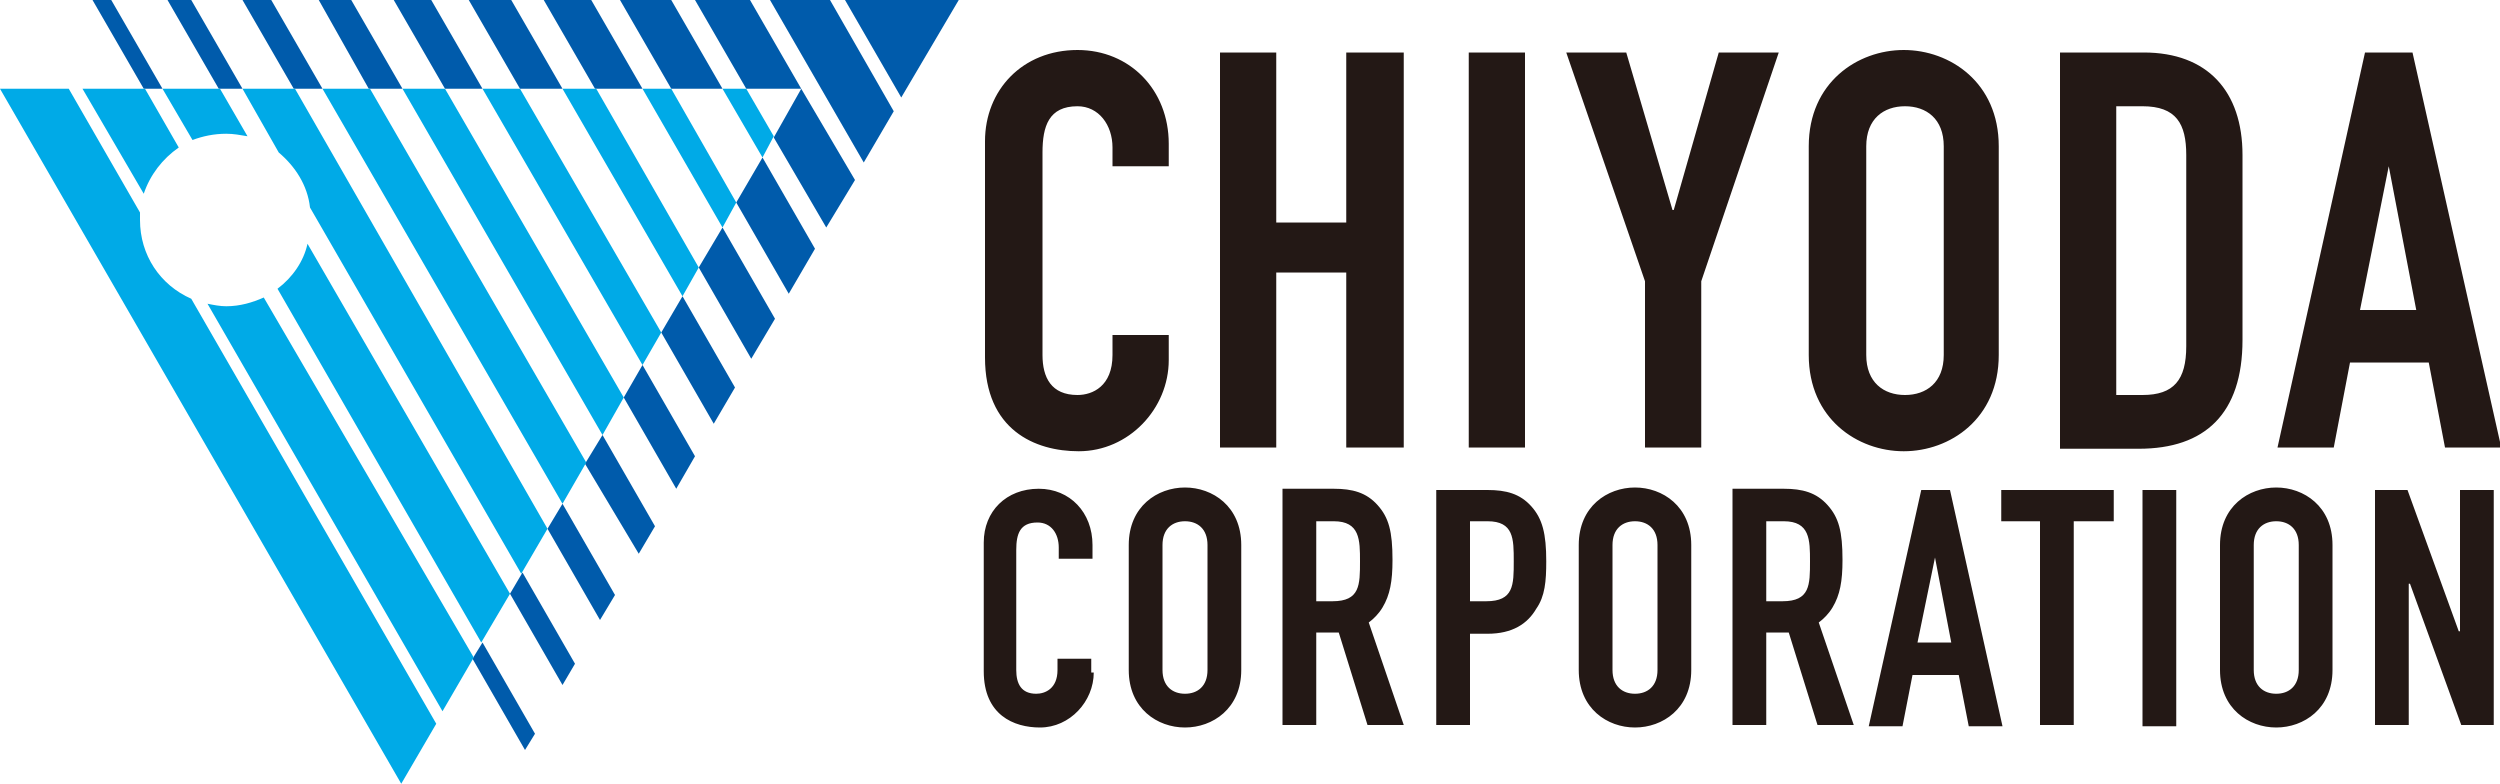
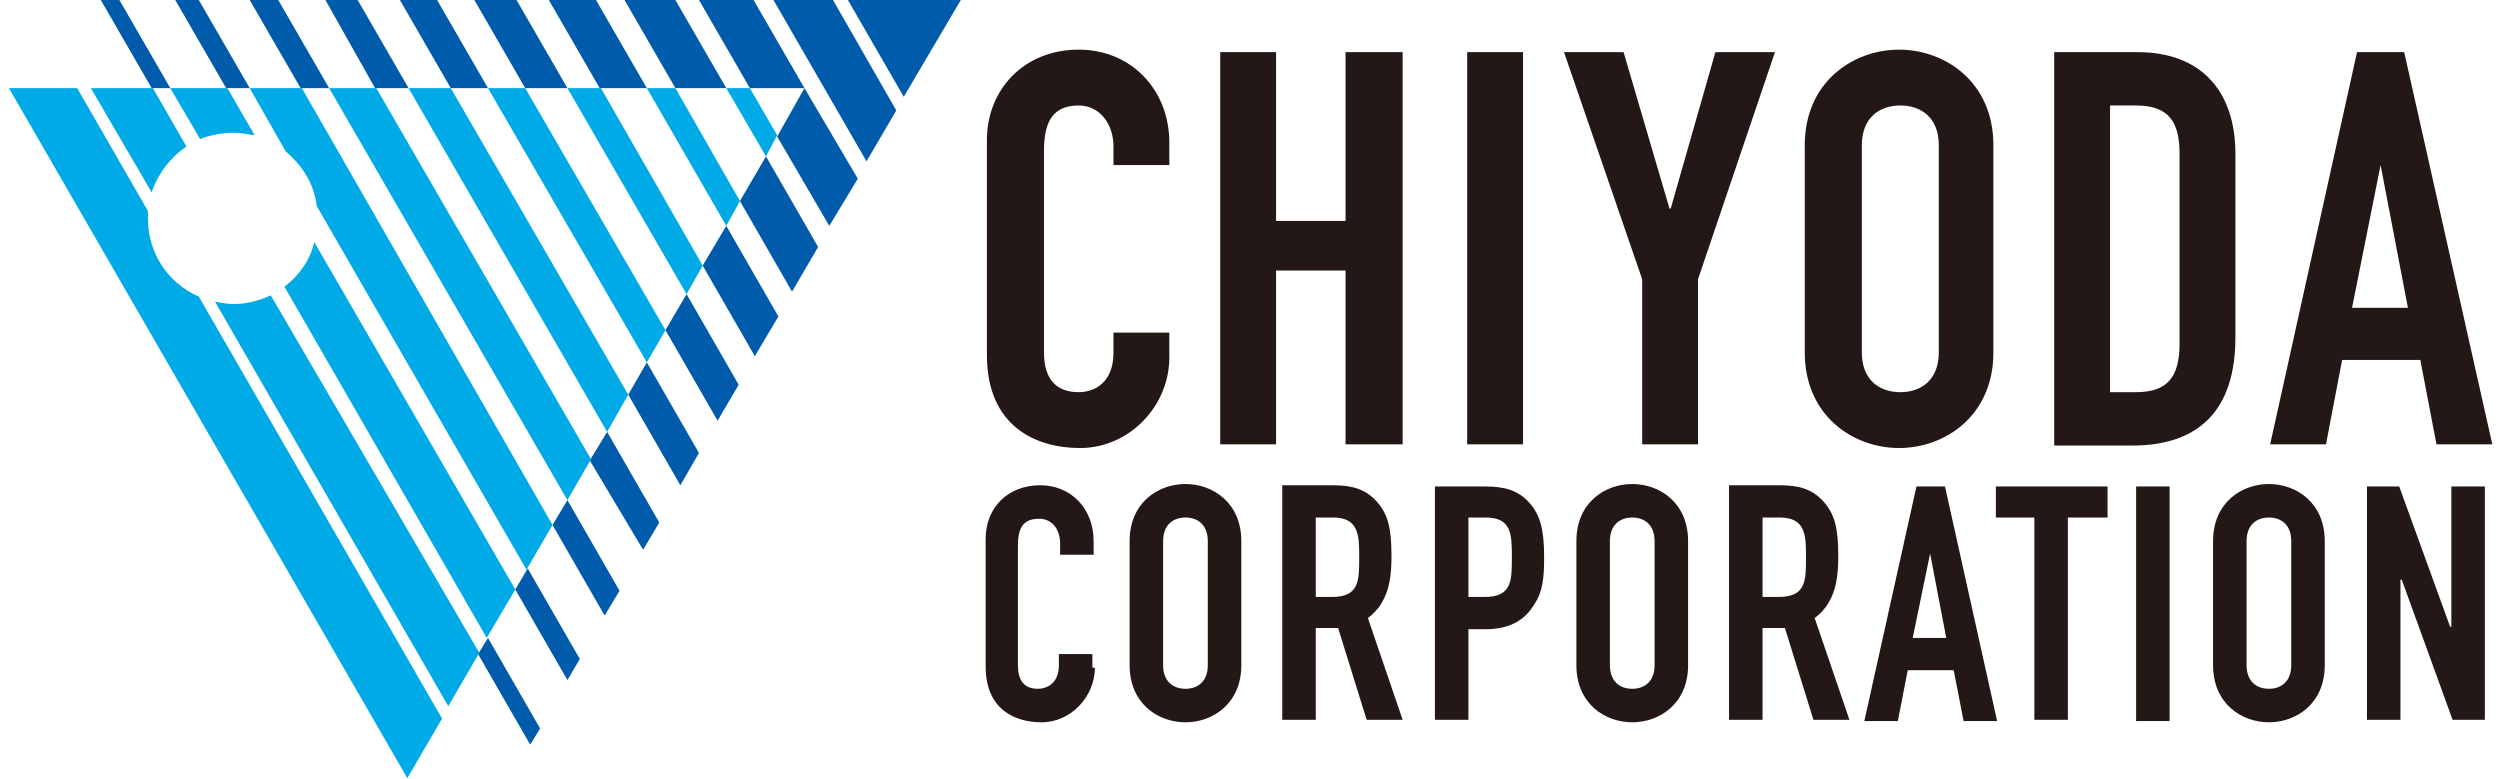
- <svg xmlns="http://www.w3.org/2000/svg" id="レイヤー_1" viewBox="0 0 200 62.7">
+ <svg xmlns="http://www.w3.org/2000/svg" width="151" height="47" id="レイヤー_1" viewBox="0 0 200 62.7">
  <style>.st0{fill:#005bab}.st1{fill:#00aae7}.st2{fill:#231815}</style>
  <path class="st0" d="M76.7 0h-9.1l4.5 7.8zM61.6 0l7.5 13 2.4-4.1L66.4 0zM64.1 7.1L60 0h-4.4l4.1 7.1z" />
  <path class="st0" d="M61.9 11l4.2 7.2 2.3-3.8-4.3-7.3zM57.8 7.1L53.7 0h-4.1l4.1 7.1zM58.9 16.2l4.2 7.3 2.1-3.6-4.2-7.3zM55.9 21.4l4.2 7.3 1.9-3.2-4.2-7.3zM51.4 7.1L47.3 0h-3.8l4.1 7.1zM52.9 26.6l4.2 7.3 1.7-2.9-4.2-7.3zM45 7.1L40.9 0h-3.4l4.1 7.1zM38.6 7.1L34.5 0h-3l4.1 7.1zM49.9 31.8l4.2 7.3 1.5-2.6-4.2-7.3zM32.2 7.1L28.1 0h-2.6l4 7.1zM46.8 37.1l4.3 7.2 1.3-2.2-4.2-7.3zM25.8 7.1L21.7 0h-2.3l4.1 7.1zM43.8 42.3l4.2 7.3 1.2-2-4.2-7.3zM19.4 7.1L15.3 0h-1.9l4.1 7.1zM40.8 47.5l4.2 7.3 1-1.7-4.2-7.3zM11.5 7.1H13L8.9 0H7.4zM37.8 52.7L42 60l.8-1.3-4.2-7.3z" />
  <path class="st1" d="M38.6 7.1l12.8 22.1 1.5-2.6L41.6 7.1zM18.1 24.5c-.5 0-1-.1-1.5-.2l18.8 32.6 2.5-4.3-16.8-28.8c-.9.4-1.9.7-3 .7M18.1 10.7c.6 0 1.1.1 1.7.2l-2.2-3.8H13l2.4 4.1c.8-.3 1.7-.5 2.7-.5M11.2 17.6V17L5.5 7.1H0l32.1 55.6 2.8-4.8-19.6-34c-2.5-1.1-4.1-3.5-4.1-6.3M25.8 7.1L45 40.3l1.9-3.3L29.6 7.1zM45 7.1l9.6 16.6 1.3-2.3-8.2-14.3zM22.2 23.1l16.3 28.3 2.3-3.9-16.2-28c-.3 1.4-1.2 2.7-2.4 3.6M32.2 7.1l16 27.7 1.7-3L35.6 7.1zM51.4 7.1l6.4 11.1 1.1-2-5.2-9.1zM59.7 7.1h-1.9l3.2 5.5.9-1.7zM19.4 7.1l2.9 5.1c1.3 1.1 2.3 2.6 2.5 4.4l16.9 29.3 2.1-3.6L23.6 7.1h-4.2zM14.3 11.8l-2.7-4.7h-5l4.9 8.4c.5-1.5 1.5-2.8 2.8-3.7" />
  <path class="st2" d="M93.5 28.8c0 3.9-3.2 7.3-7.2 7.3-3.5 0-7.5-1.7-7.5-7.5V11.3c0-4.1 3-7.3 7.4-7.3 4.2 0 7.3 3.2 7.3 7.5v1.8H89v-1.5c0-1.8-1.1-3.3-2.8-3.3-2.3 0-2.8 1.6-2.8 3.7v16.2c0 1.8.7 3.2 2.8 3.2 1.2 0 2.8-.7 2.8-3.2v-1.6h4.5v2zM97.6 4.2h4.5v13.6h5.6V4.2h4.6v31.6h-4.6v-14h-5.6v14h-4.5zM117.5 4.2h4.5v31.6h-4.5zM131.6 22.5l-6.3-18.3h4.8l3.7 12.6h.1l3.6-12.6h4.8l-6.2 18.3v13.3h-4.5zM144.7 11.7c0-5.1 3.9-7.7 7.6-7.7 3.7 0 7.6 2.6 7.6 7.7v16.7c0 5.1-3.9 7.7-7.6 7.7-3.7 0-7.6-2.6-7.6-7.7V11.7zm4.6 16.7c0 2.2 1.4 3.2 3.1 3.2s3.1-1 3.1-3.2V11.7c0-2.2-1.4-3.2-3.1-3.2s-3.1 1-3.1 3.2v16.7zM164.8 4.2h6.7c5.1 0 7.9 3.1 7.9 8.2v14.8c0 5.9-3 8.7-8.3 8.7h-6.3V4.2zm4.5 27.4h2.1c2.5 0 3.5-1.2 3.5-3.9V12.4c0-2.5-.8-3.9-3.5-3.9h-2.1v23.1zM189.2 4.2h3.8l7.1 31.6h-4.5l-1.3-6.8H188l-1.3 6.8h-4.5l7-31.6zm1.9 9.1l-2.3 11.5h4.5l-2.2-11.5zM87.5 53.8c0 2.3-1.9 4.4-4.3 4.4-2.1 0-4.5-1-4.5-4.5V43.4c0-2.5 1.8-4.3 4.4-4.3 2.5 0 4.3 1.9 4.3 4.5v1.1h-2.7v-.9c0-1.1-.6-2-1.7-2-1.4 0-1.7.9-1.7 2.2v9.6c0 1.1.4 1.9 1.6 1.9.7 0 1.7-.4 1.7-1.9v-.9h2.7v1.1zM90.3 43.6c0-3.1 2.3-4.6 4.5-4.6s4.5 1.5 4.5 4.6v10c0 3.1-2.3 4.6-4.5 4.6s-4.5-1.5-4.5-4.6v-10zm2.7 10c0 1.3.8 1.9 1.8 1.9s1.8-.6 1.8-1.9v-10c0-1.3-.8-1.9-1.8-1.9s-1.8.6-1.8 1.9v10zM114.9 39.2h4.1c1.5 0 2.6.3 3.5 1.3.9 1 1.2 2.2 1.2 4.4 0 1.6-.1 2.8-.8 3.8-.7 1.2-1.9 2-3.9 2h-1.4V58h-2.7V39.2zm2.7 8.9h1.3c2.2 0 2.2-1.3 2.2-3.2 0-1.8 0-3.2-2.1-3.2h-1.4v6.4zM126.3 43.6c0-3.1 2.3-4.6 4.5-4.6s4.5 1.5 4.5 4.6v10c0 3.1-2.3 4.6-4.5 4.6s-4.5-1.5-4.5-4.6v-10zm2.7 10c0 1.3.8 1.9 1.8 1.9s1.8-.6 1.8-1.9v-10c0-1.3-.8-1.9-1.8-1.9s-1.8.6-1.8 1.9v10zM153.7 39.2h2.3l4.2 18.9h-2.7l-.8-4.1H153l-.8 4.1h-2.7l4.2-18.9zm1.1 5.4l-1.4 6.8h2.7l-1.3-6.8zM163.2 41.7h-3.1v-2.5h9v2.5h-3.2V58h-2.7zM171.4 39.2h2.7v18.9h-2.7zM177.6 43.6c0-3.1 2.3-4.6 4.5-4.6s4.5 1.5 4.5 4.6v10c0 3.1-2.3 4.6-4.5 4.6s-4.5-1.5-4.5-4.6v-10zm2.7 10c0 1.3.8 1.9 1.8 1.9s1.8-.6 1.8-1.9v-10c0-1.3-.8-1.9-1.8-1.9s-1.8.6-1.8 1.9v10zM190 39.2h2.6l4.1 11.3h.1V39.2h2.7V58h-2.6l-4.1-11.3h-.1V58H190zM112.3 58l-2.8-8.2c.4-.3.8-.7 1.1-1.2.6-1 .8-2.1.8-3.8 0-2.3-.3-3.4-1.2-4.4-.9-1-2-1.3-3.5-1.3h-4.1V58h2.7v-7.4H107.1l2.3 7.4h2.9zm-7-16.3h1.4c2.1 0 2.1 1.5 2.1 3.2 0 1.9 0 3.2-2.2 3.2h-1.3v-6.4zM148.3 58l-2.8-8.2c.4-.3.8-.7 1.1-1.2.6-1 .8-2.1.8-3.8 0-2.3-.3-3.4-1.2-4.4-.9-1-2-1.3-3.5-1.3h-4.1V58h2.7v-7.4H143.1l2.3 7.4h2.9zm-7-16.3h1.4c2.1 0 2.1 1.5 2.1 3.2 0 1.9 0 3.2-2.2 3.2h-1.3v-6.4z" />
</svg>
